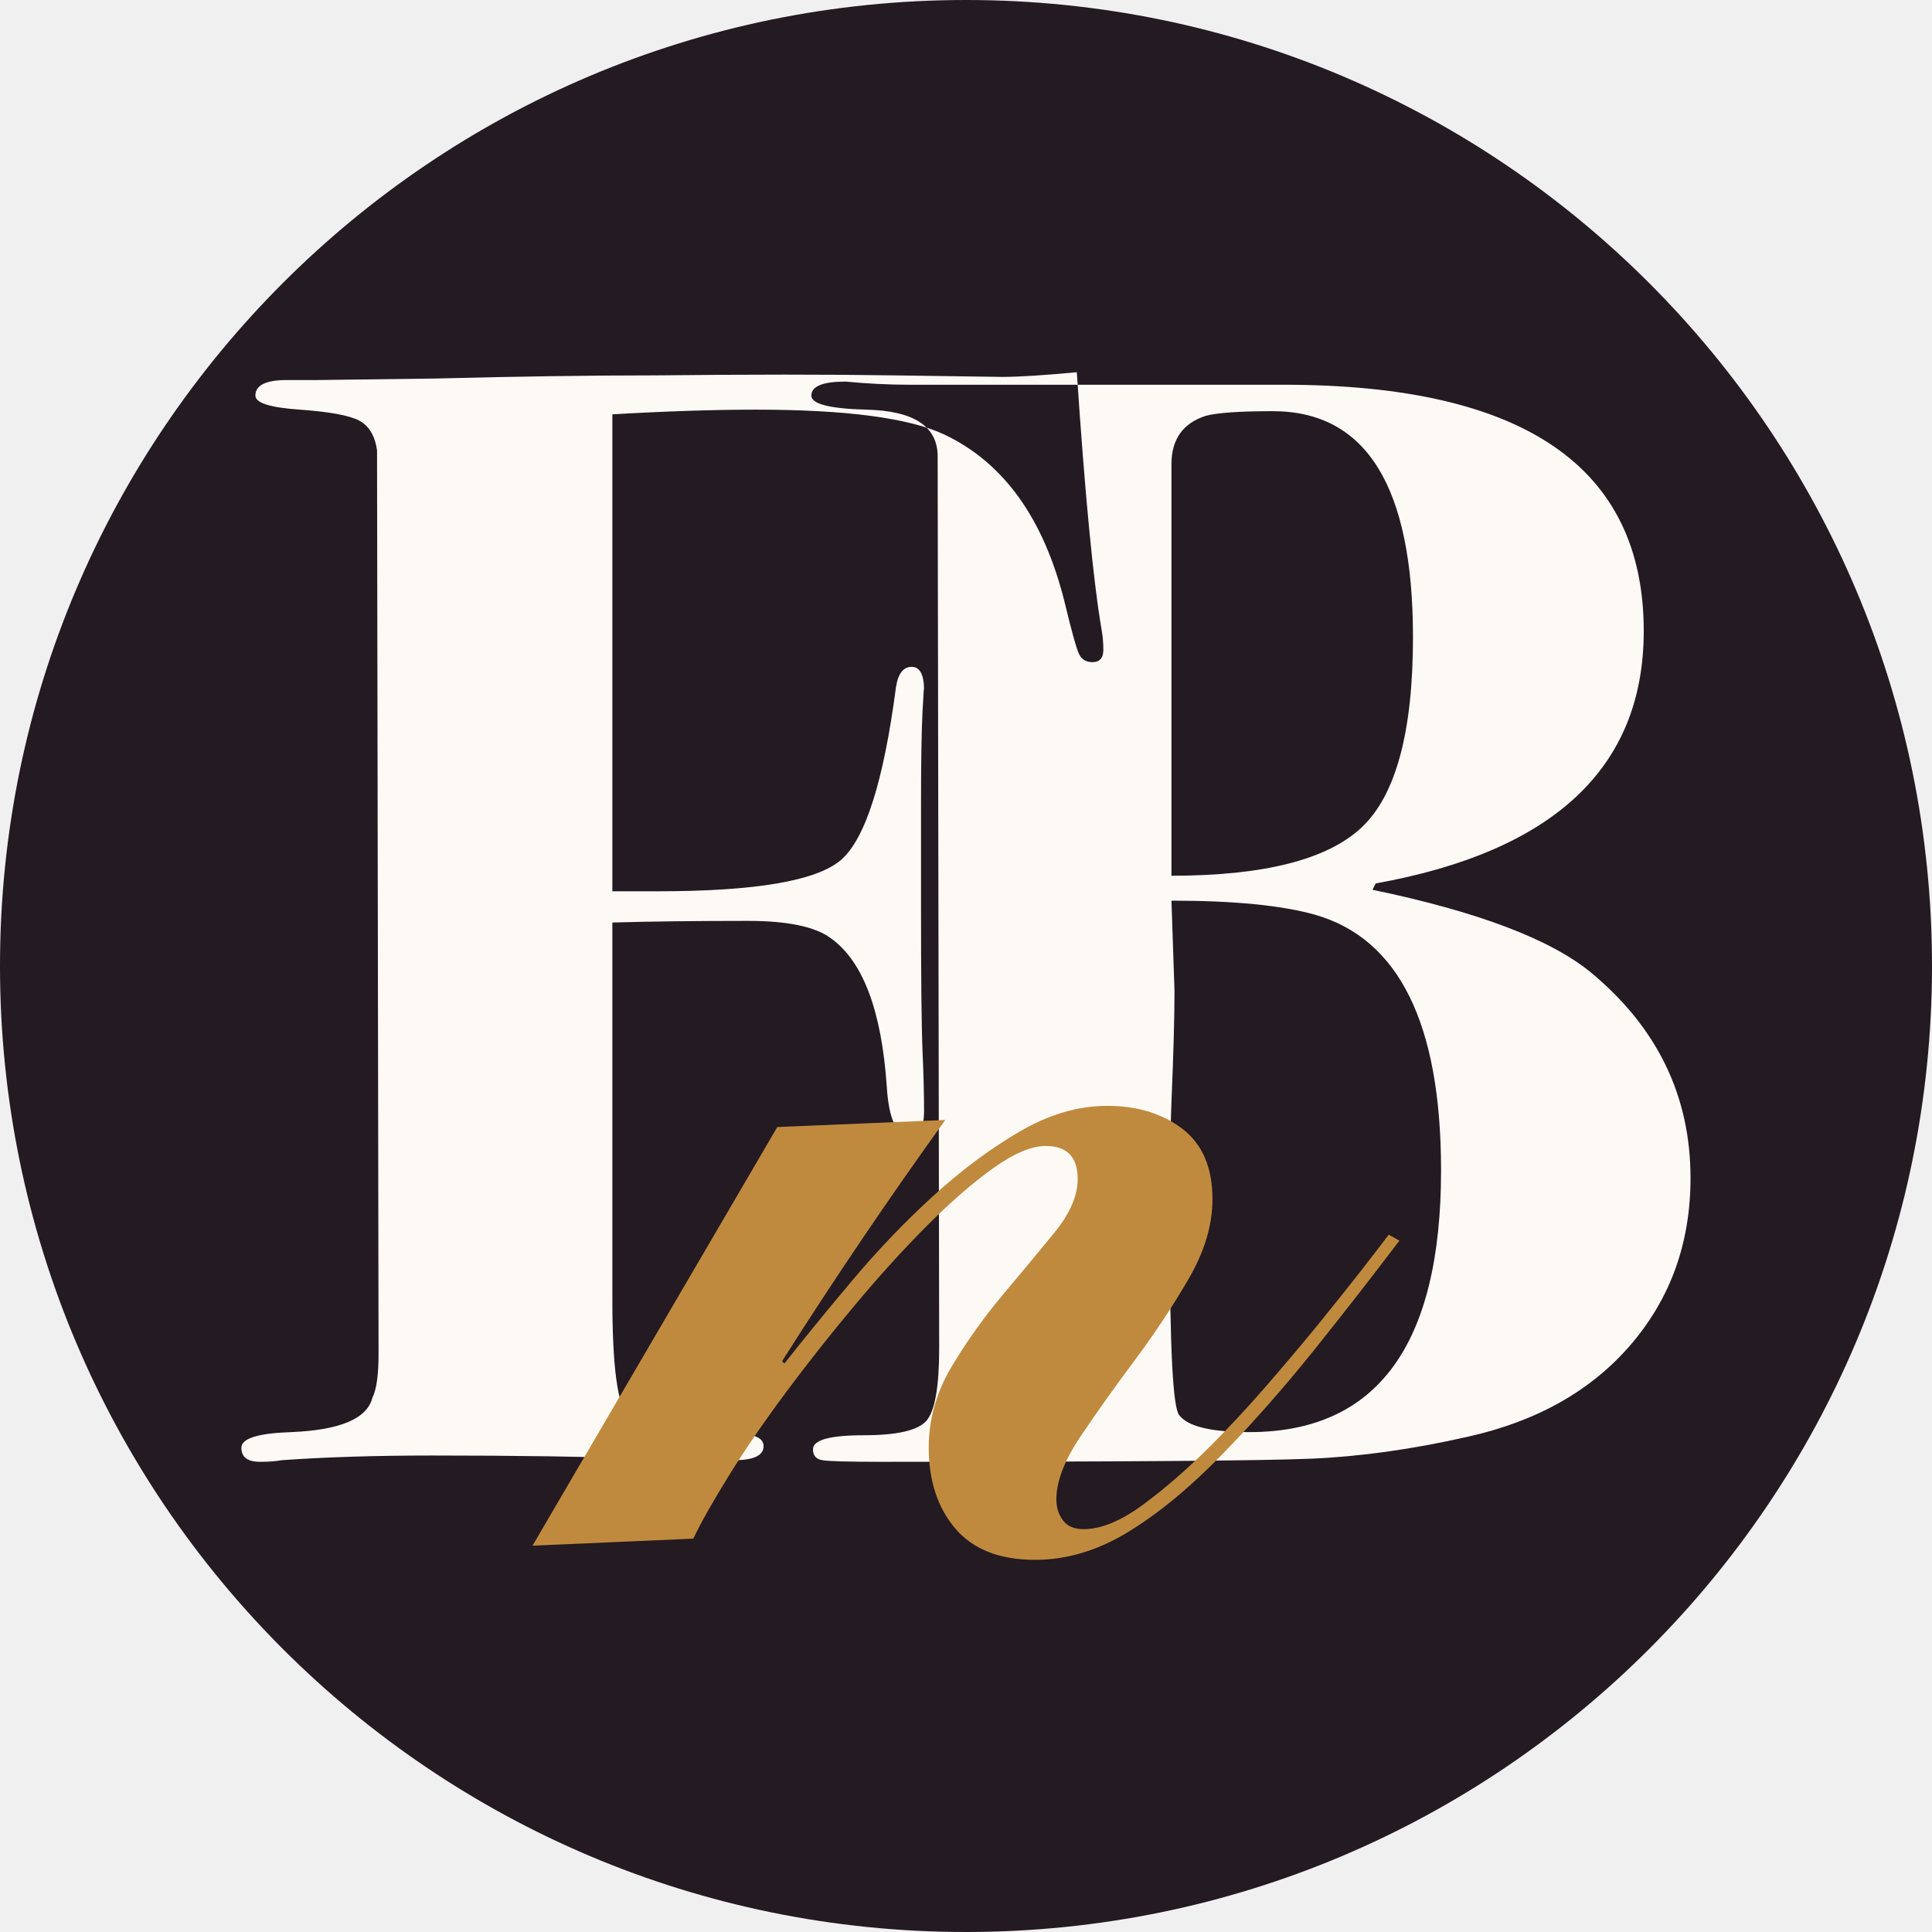
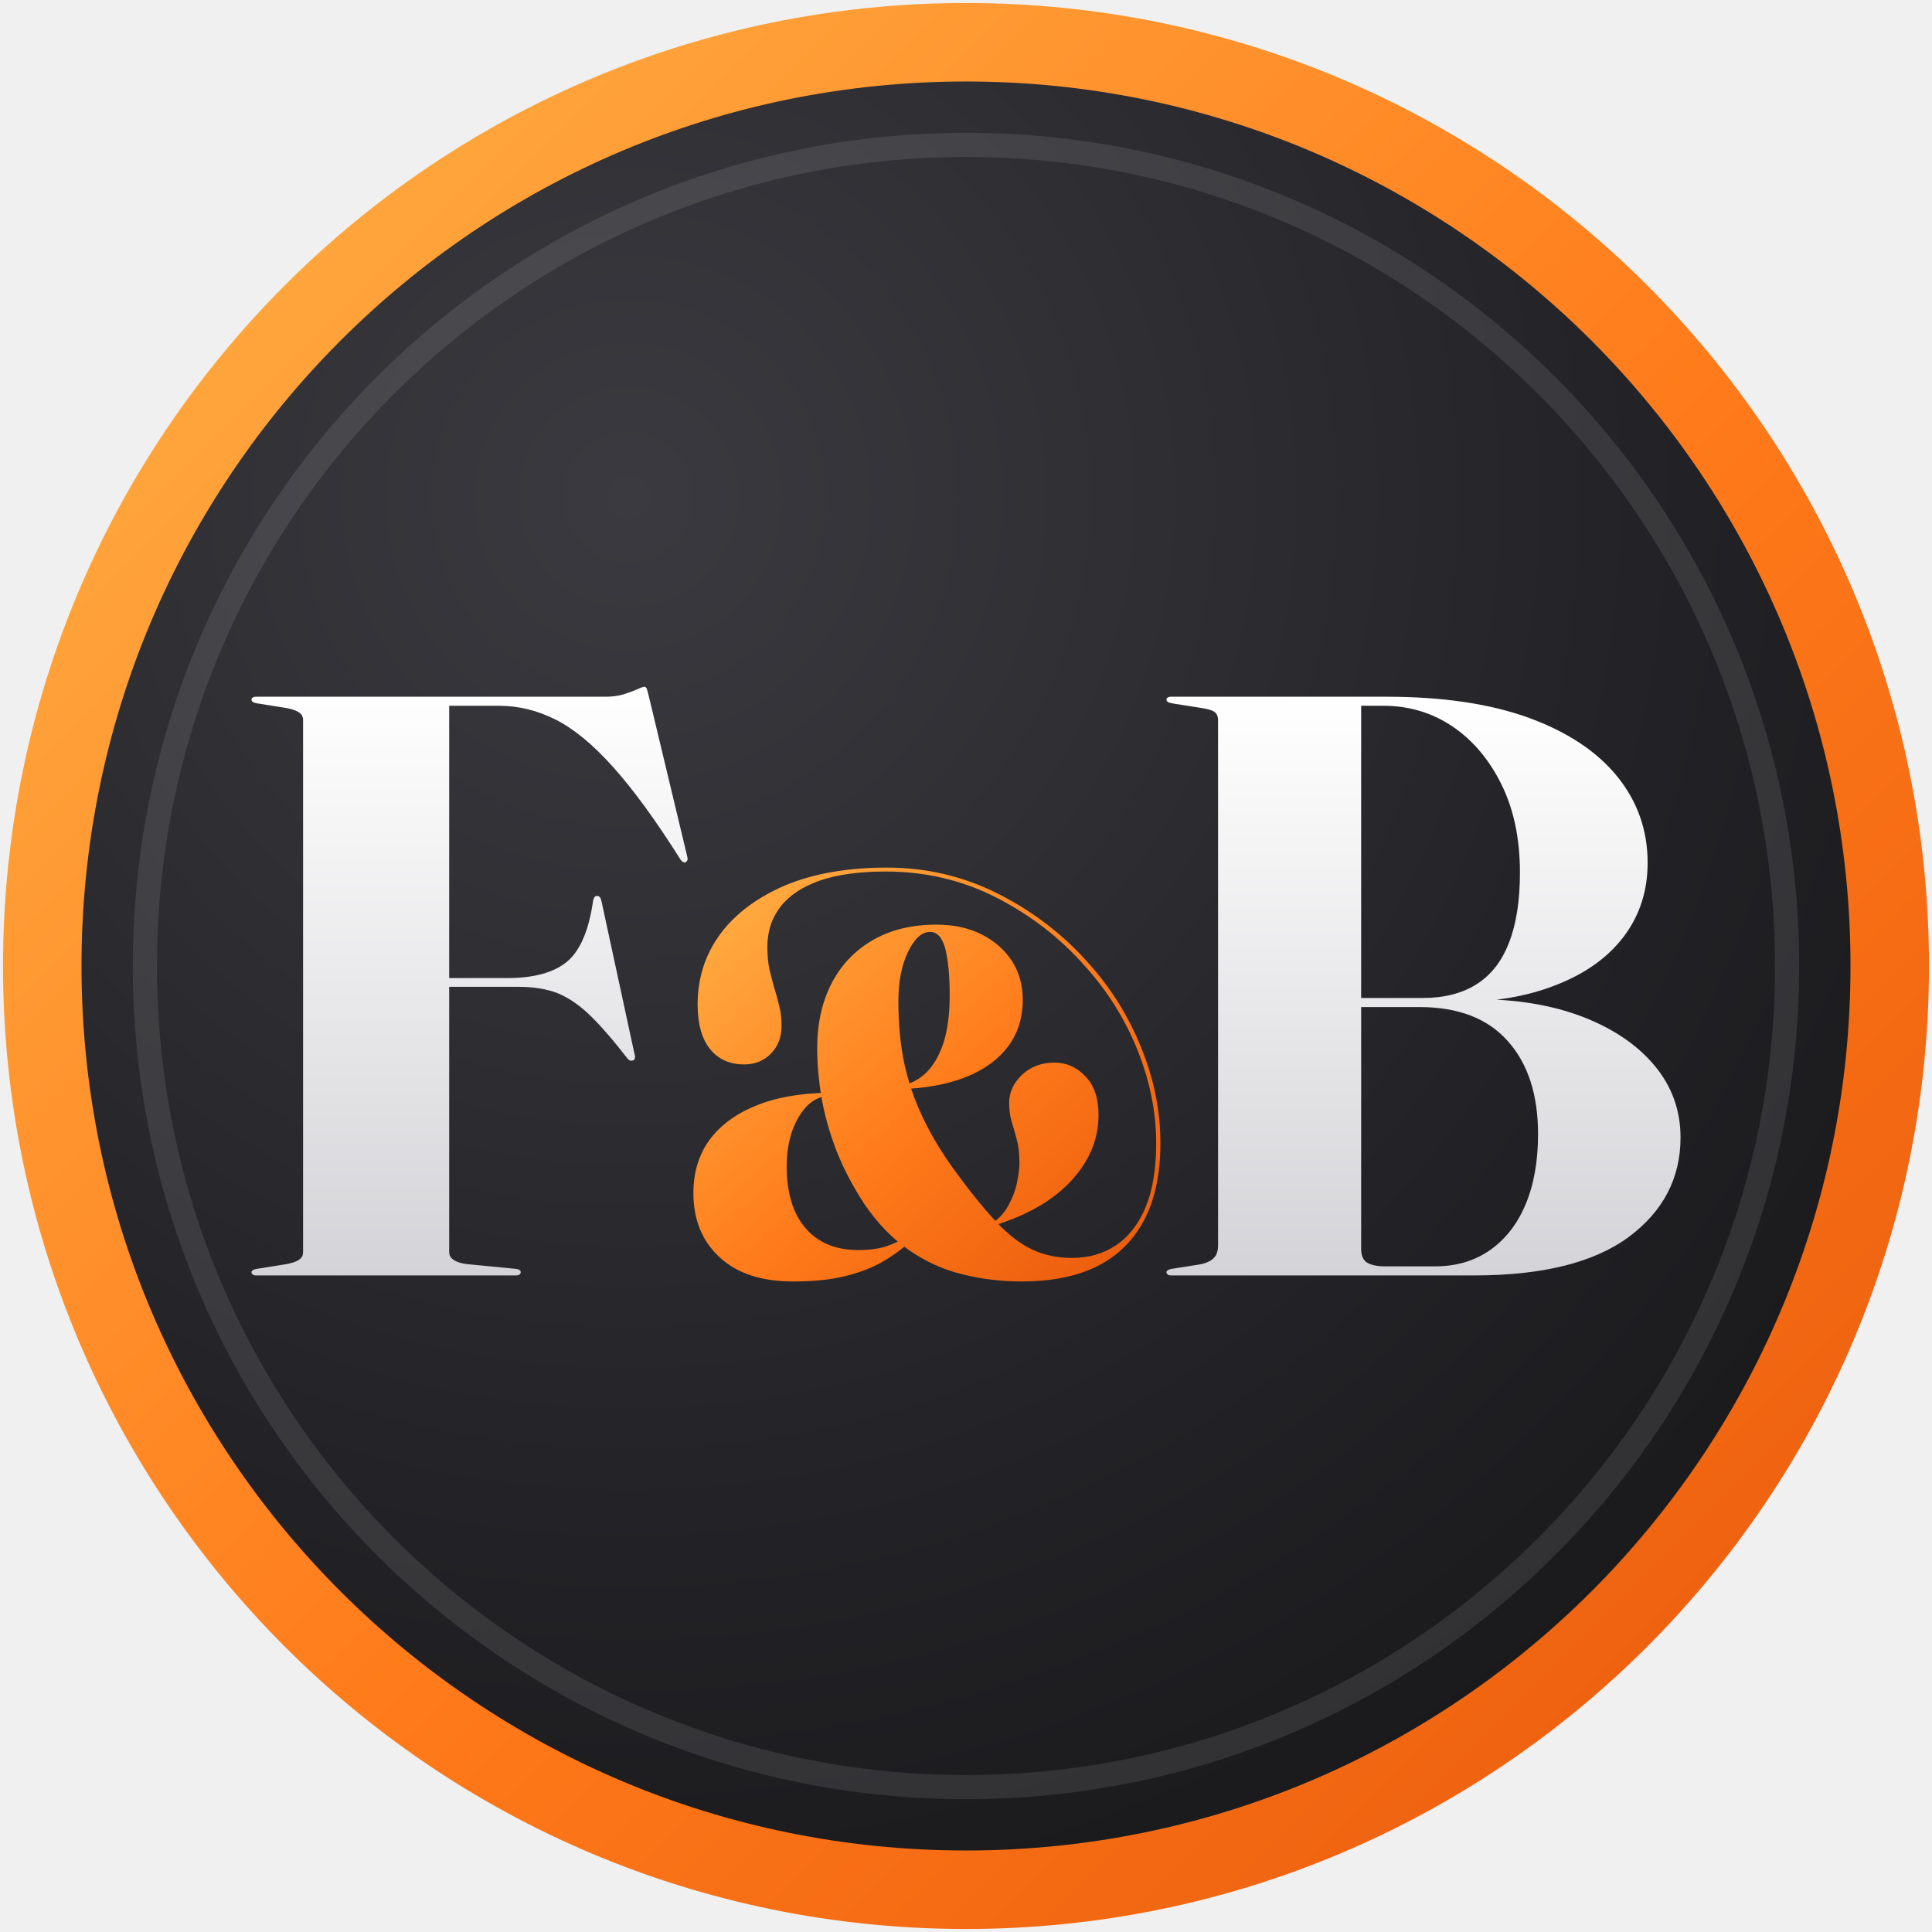
<svg xmlns="http://www.w3.org/2000/svg" viewBox="0 0 64 64" role="img" aria-label="Flowers N Balloons">
-   <circle cx="32.0" cy="32.0" r="32.0" fill="#241a22" />
-   <g transform="translate(7.79 12.28) scale(0.3604)">
-     <path fill-rule="evenodd" d="M79.8 25.64Q79.8 26.79 78.8 26.79Q77.94 26.79 77.58 26.07Q77.22 25.36 76.22 21.2Q73.35 9.74 65.19 5.87Q60.32 3.58 47.85 3.58Q42.12 3.58 34.67 4.01V47.85H38.83Q52.29 47.85 55.66 44.99Q59.03 42.12 60.74 29.08Q61.03 27.22 62.18 27.22Q63.32 27.22 63.32 29.37Q63.32 28.65 63.18 31.3Q63.04 33.95 63.04 39.97V49.28Q63.04 59.31 63.18 62.54Q63.32 65.76 63.32 68.05Q63.32 70.34 62.03 70.34Q60.17 70.34 59.89 65.76Q59.17 55.3 54.73 52.15Q52.58 50.57 47.13 50.57Q39.83 50.57 34.67 50.72V85.39Q34.67 94.56 36.1 96.13Q37.54 97.71 45.99 97.71Q48.57 97.71 48.57 98.85Q48.57 100.14 45.85 100.14Q42.69 100.14 38.25 100Q29.37 99.71 18.19 99.71Q10.32 99.71 4.3 100.14Q3.44 100.29 2.29 100.29Q0.57 100.29 0.57 99Q0.57 97.71 5.16 97.56Q11.89 97.28 12.61 94.41Q13.18 93.27 13.18 90.4L13.04 7.31Q12.75 5.3 11.39 4.58Q10.03 3.87 5.95 3.58Q1.86 3.3 1.86 2.29Q1.86 0.86 4.73 0.86H7.45Q8.02 0.86 18.34 0.72Q29.8 0.43 38.54 0.43Q51.58 0.29 60.6 0.43L70.49 0.57Q72.78 0.57 77.36 0.14Q78.51 17.34 79.66 23.93Q79.8 24.79 79.8 25.64Z M133.77 74.21Q133.77 83.09 128.32 89.47Q122.88 95.85 113.28 97.99Q105.68 99.71 98.95 100Q92.22 100.29 59.41 100.29Q54.83 100.29 53.97 100.14Q53.11 100 53.11 99.14Q53.11 97.85 57.76 97.85Q62.42 97.85 63.56 96.49Q64.71 95.13 64.71 89.83L64.57 7.88Q64.57 3.72 57.98 3.58Q52.96 3.44 52.96 2.29Q52.96 1 56.11 1Q59.12 1.29 61.99 1.29H96.37Q129.47 1.29 129.47 23.93Q129.47 42.69 104.83 47.13L104.54 47.71Q119.01 50.72 124.6 55.3Q133.77 62.89 133.77 74.21ZM108.26 24.5Q108.26 3.72 95.37 3.72Q90.79 3.72 89.21 4.15Q86.06 5.16 86.06 8.6V46.42Q98.81 46.42 103.54 41.98Q108.26 37.54 108.26 24.5ZM110.84 73.5Q110.84 53.3 99.24 50Q94.65 48.71 86.06 48.71L86.34 57.02Q86.34 60.6 86.06 67.19Q85.91 70.49 85.91 79.51Q85.91 94.99 86.77 95.99Q87.92 97.56 93.22 97.56Q110.84 97.56 110.84 73.5Z" fill="#fdfaf6" />
-     <path d="M27.33 108 49.83 69.52 65.27 68.87Q57.44 79.74 50.27 91.04L50.48 91.26Q53.31 87.67 56.79 83.54Q60.27 79.41 64.13 75.88Q67.98 72.35 72.06 69.96Q76.14 67.57 80.16 67.57Q84.29 67.57 87.06 69.68Q89.83 71.8 89.83 76.15Q89.83 79.74 87.6 83.54Q85.38 87.35 82.66 90.99Q79.94 94.63 77.71 97.95Q75.48 101.26 75.48 103.76Q75.48 104.85 76.08 105.66Q76.68 106.48 77.98 106.48Q80.38 106.48 83.42 104.25Q86.46 102.02 89.72 98.76Q92.22 96.26 94.72 93.38Q97.22 90.5 99.4 87.84Q101.57 85.17 103.31 82.95Q105.05 80.72 106.03 79.41L107.01 79.96Q103.31 84.85 99.13 90.07Q94.94 95.28 90.7 99.63Q86.25 104.2 82.06 106.75Q77.88 109.3 73.53 109.3Q68.64 109.3 66.19 106.42Q63.75 103.54 63.75 98.98Q63.75 95.07 65.86 91.53Q67.98 88 70.59 84.9Q73.2 81.8 75.32 79.2Q77.44 76.59 77.44 74.3Q77.44 71.26 74.51 71.26Q72.55 71.26 69.72 73.27Q66.9 75.28 63.64 78.54Q60.38 81.8 57.01 85.83Q53.64 89.85 50.65 93.87Q47.66 97.89 45.43 101.48Q43.2 105.07 42.11 107.35Z" fill="#c08a3e" />
-   </g>
+   <defs>
+     <radialGradient id="bg" cx=".32" cy=".25" r=".9">
+       <stop offset="0" stop-color="#3a3a40" />
+       <stop offset=".6" stop-color="#232327" />
+       <stop offset="1" stop-color="#161618" />
+     </radialGradient>
+     <linearGradient id="or" x1="0" y1="0" x2="1" y2="1">
+       <stop offset="0" stop-color="#ffb347" />
+       <stop offset=".55" stop-color="#ff7a1a" />
+       <stop offset="1" stop-color="#e8590c" />
+     </linearGradient>
+     <linearGradient id="ink" x1="0" y1="0" x2="0" y2="1">
+       <stop offset="0" stop-color="#ffffff" />
+       <stop offset="1" stop-color="#d4d4d8" />
+     </linearGradient>
+   </defs>
+   <circle cx="32" cy="32" r="30.6" fill="url(#bg)" />
+   <circle cx="32" cy="32" r="30.6" fill="none" stroke="url(#or)" stroke-width="2.6" />
+   <circle cx="32" cy="32" r="27.2" fill="none" stroke="#ffffff" stroke-opacity=".10" stroke-width=".8" />
+   <path d="M20.06 23.08Q20.39 23.08 20.66 23Q20.94 22.91 21.12 22.83Q21.29 22.75 21.35 22.75Q21.39 22.75 21.42 22.8Q21.44 22.85 21.49 23.05L22.76 28.35Q22.79 28.46 22.77 28.5Q22.75 28.54 22.7 28.57Q22.68 28.58 22.64 28.56Q22.59 28.54 22.54 28.47Q21.31 26.52 20.31 25.41Q19.32 24.3 18.41 23.84Q17.5 23.38 16.53 23.38H14.88V41.48Q14.88 41.65 15.05 41.75Q15.21 41.85 15.51 41.88L17.06 42.03Q17.17 42.04 17.21 42.07Q17.25 42.09 17.25 42.15Q17.25 42.18 17.21 42.22Q17.17 42.25 17.1 42.25H8.48Q8.41 42.25 8.37 42.22Q8.33 42.18 8.33 42.15Q8.33 42.06 8.52 42.03L9.46 41.88Q9.75 41.83 9.89 41.74Q10.04 41.65 10.04 41.48V23.85Q10.04 23.68 9.89 23.59Q9.75 23.5 9.46 23.45L8.52 23.3Q8.33 23.27 8.33 23.17Q8.33 23.13 8.37 23.11Q8.41 23.08 8.48 23.08ZM13.78 32.4H16.8Q18.12 32.4 18.78 31.86Q19.44 31.31 19.65 29.82Q19.68 29.72 19.71 29.7Q19.73 29.68 19.77 29.68Q19.88 29.67 19.92 29.83L21.02 34.92Q21.05 35.01 21.03 35.05Q21.02 35.1 20.98 35.13Q20.94 35.13 20.9 35.14Q20.86 35.14 20.79 35.07Q20.07 34.14 19.54 33.63Q19.01 33.12 18.47 32.9Q17.92 32.69 17.19 32.69H13.78Z" fill="url(#ink)" />
+   <path d="M55.67 37.68Q55.67 39.7 53.95 40.98Q52.22 42.25 48.84 42.25H38.79Q38.72 42.25 38.68 42.22Q38.64 42.18 38.64 42.15Q38.64 42.06 38.83 42.03L39.78 41.88Q40.08 41.81 40.21 41.67Q40.35 41.54 40.35 41.24V23.85Q40.35 23.68 40.24 23.59Q40.13 23.5 39.78 23.45L38.83 23.3Q38.64 23.27 38.64 23.17Q38.64 23.13 38.68 23.11Q38.72 23.08 38.79 23.08H45.92Q48.72 23.08 50.65 23.78Q52.58 24.49 53.58 25.73Q54.58 26.97 54.58 28.58Q54.58 29.97 53.8 31.01Q53.02 32.05 51.57 32.62Q50.13 33.2 48.16 33.2L48.92 33.1Q50.9 33.1 52.42 33.68Q53.95 34.27 54.81 35.3Q55.67 36.33 55.67 37.68ZM47.02 33.36H44.72V33.06H47.12Q48.2 33.06 48.92 32.6Q49.64 32.14 49.99 31.22Q50.35 30.3 50.35 28.9Q50.35 27.23 49.74 25.99Q49.13 24.75 48.11 24.06Q47.09 23.38 45.83 23.38H45.09V41.37Q45.09 41.7 45.29 41.83Q45.5 41.95 45.88 41.95H47.54Q48.59 41.95 49.36 41.41Q50.13 40.87 50.54 39.89Q50.95 38.91 50.95 37.57Q50.95 35.61 49.95 34.49Q48.95 33.36 47.02 33.36Z" fill="url(#ink)" />
+   <path d="M33.84 42.45Q35.34 42.45 36.36 41.94Q37.38 41.42 37.91 40.4Q38.44 39.38 38.44 37.87Q38.44 36.27 37.81 34.72Q37.19 33.17 36.07 31.92Q34.82 30.5 33.09 29.62Q31.36 28.74 29.38 28.74Q27.42 28.74 26.01 29.33Q24.61 29.93 23.86 30.94Q23.11 31.96 23.11 33.27Q23.11 34.24 23.52 34.75Q23.93 35.26 24.65 35.26Q25.19 35.26 25.54 34.9Q25.89 34.54 25.89 33.99Q25.89 33.61 25.81 33.31Q25.74 33.01 25.65 32.73Q25.57 32.45 25.49 32.12Q25.42 31.79 25.42 31.37Q25.42 30.59 25.86 30.03Q26.3 29.47 27.16 29.17Q28.03 28.87 29.34 28.87Q31.31 28.87 33 29.73Q34.7 30.6 35.93 31.99Q37.06 33.24 37.68 34.78Q38.3 36.33 38.3 37.87Q38.3 39.15 37.95 39.99Q37.6 40.83 36.97 41.25Q36.35 41.67 35.51 41.67Q34.78 41.67 34.19 41.39Q33.59 41.11 32.98 40.45Q32.36 39.79 31.55 38.67Q30.95 37.83 30.55 36.98Q30.15 36.13 29.95 35.2Q29.76 34.27 29.76 33.17Q29.76 32.19 30.08 31.53Q30.4 30.87 30.81 30.87Q31.17 30.87 31.32 31.45Q31.46 32.04 31.46 32.97Q31.46 33.93 31.24 34.59Q31.01 35.25 30.62 35.59Q30.22 35.94 29.74 35.97L29.77 36.08Q31.04 36.05 31.97 35.69Q32.89 35.33 33.39 34.67Q33.88 34.02 33.88 33.12Q33.88 32.39 33.52 31.83Q33.15 31.27 32.51 30.95Q31.87 30.63 31.02 30.63Q29.79 30.63 28.9 31.15Q28.01 31.67 27.54 32.59Q27.07 33.51 27.07 34.73Q27.07 35.48 27.21 36.33Q27.35 37.17 27.69 38.07Q28.03 38.96 28.63 39.88Q29.29 40.85 30.11 41.41Q30.93 41.98 31.87 42.21Q32.82 42.45 33.84 42.45ZM32.86 40.52 32.91 40.6Q34.59 40.09 35.49 39.11Q36.39 38.13 36.39 36.94Q36.39 36.09 35.95 35.65Q35.52 35.2 34.93 35.2Q34.29 35.2 33.86 35.6Q33.43 36.01 33.43 36.53Q33.43 36.87 33.51 37.15Q33.6 37.43 33.68 37.74Q33.77 38.06 33.77 38.52Q33.77 38.78 33.69 39.17Q33.61 39.56 33.41 39.92Q33.22 40.29 32.86 40.52ZM27.44 36.3 27.43 36.2Q26.01 36.22 25.01 36.64Q24.02 37.05 23.49 37.78Q22.97 38.51 22.97 39.52Q22.97 40.85 23.84 41.65Q24.7 42.45 26.27 42.45Q27.27 42.45 27.97 42.28Q28.67 42.11 29.18 41.83Q29.69 41.54 30.1 41.18L30.02 40.96Q29.74 41.16 29.35 41.29Q28.96 41.41 28.44 41.41Q27.31 41.41 26.69 40.69Q26.06 39.97 26.06 38.63Q26.06 38.02 26.23 37.5Q26.41 36.98 26.72 36.65Q27.03 36.33 27.44 36.3Z" fill="url(#or)" />
</svg>
